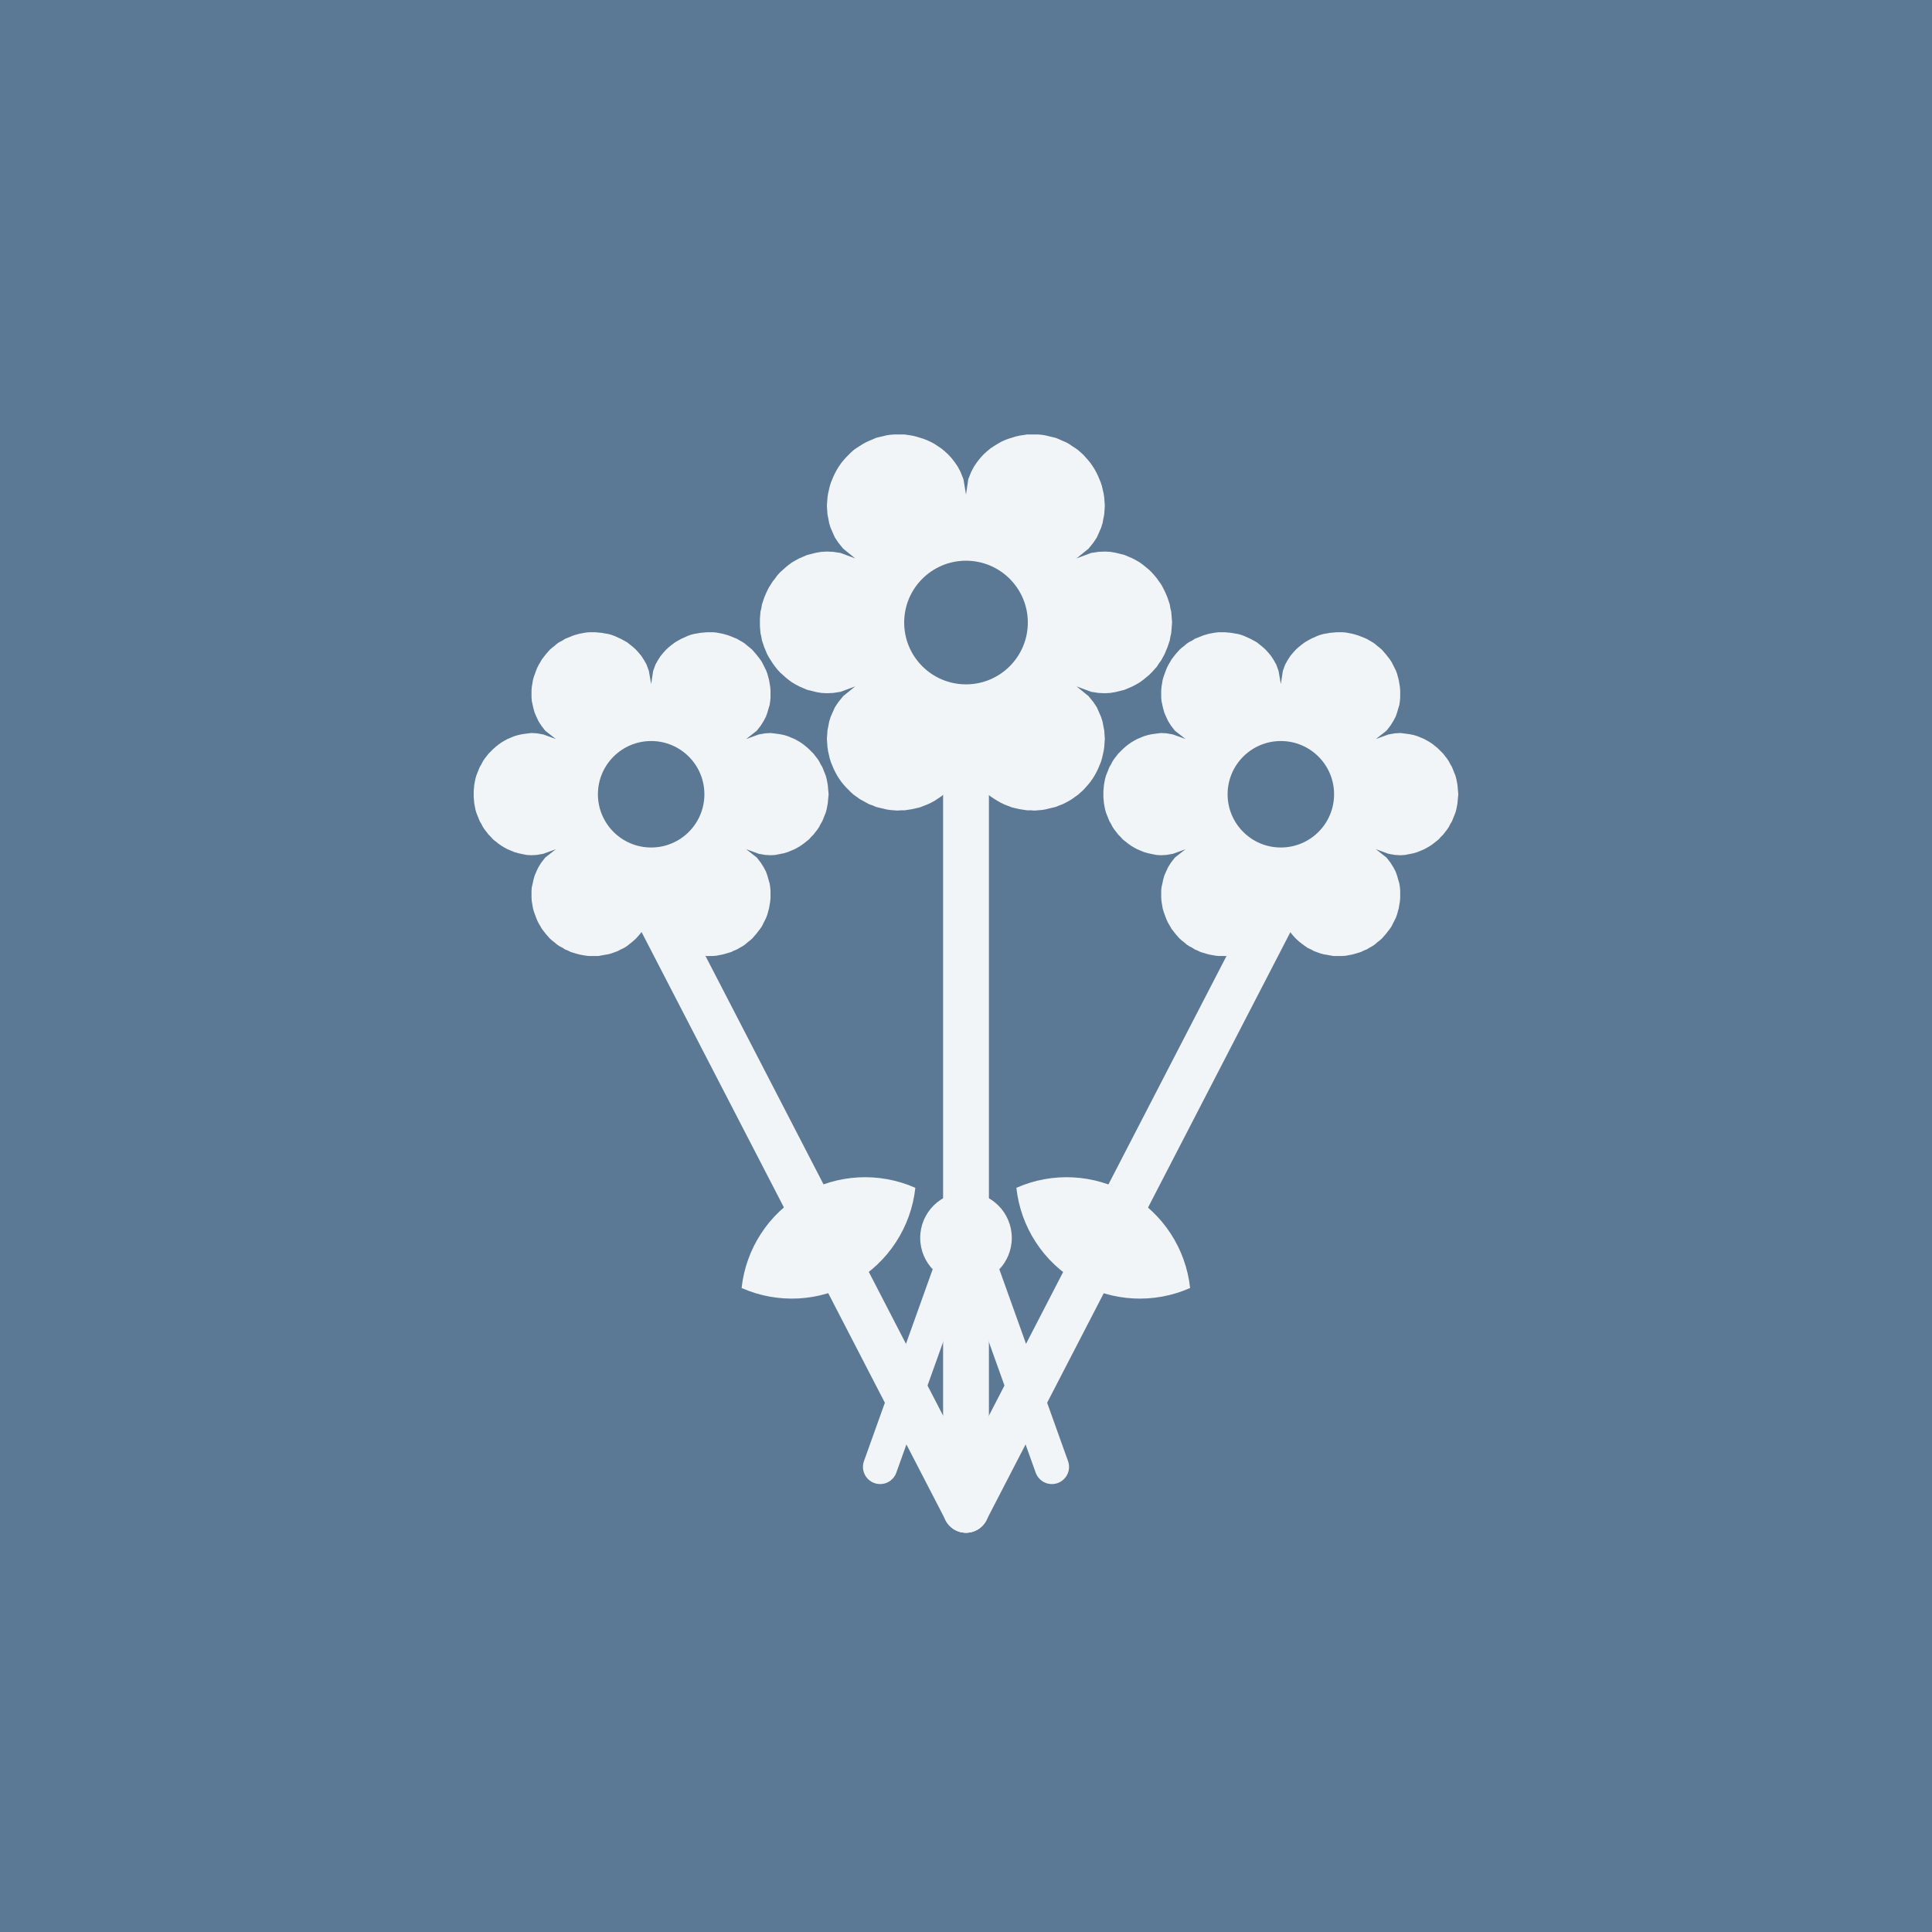
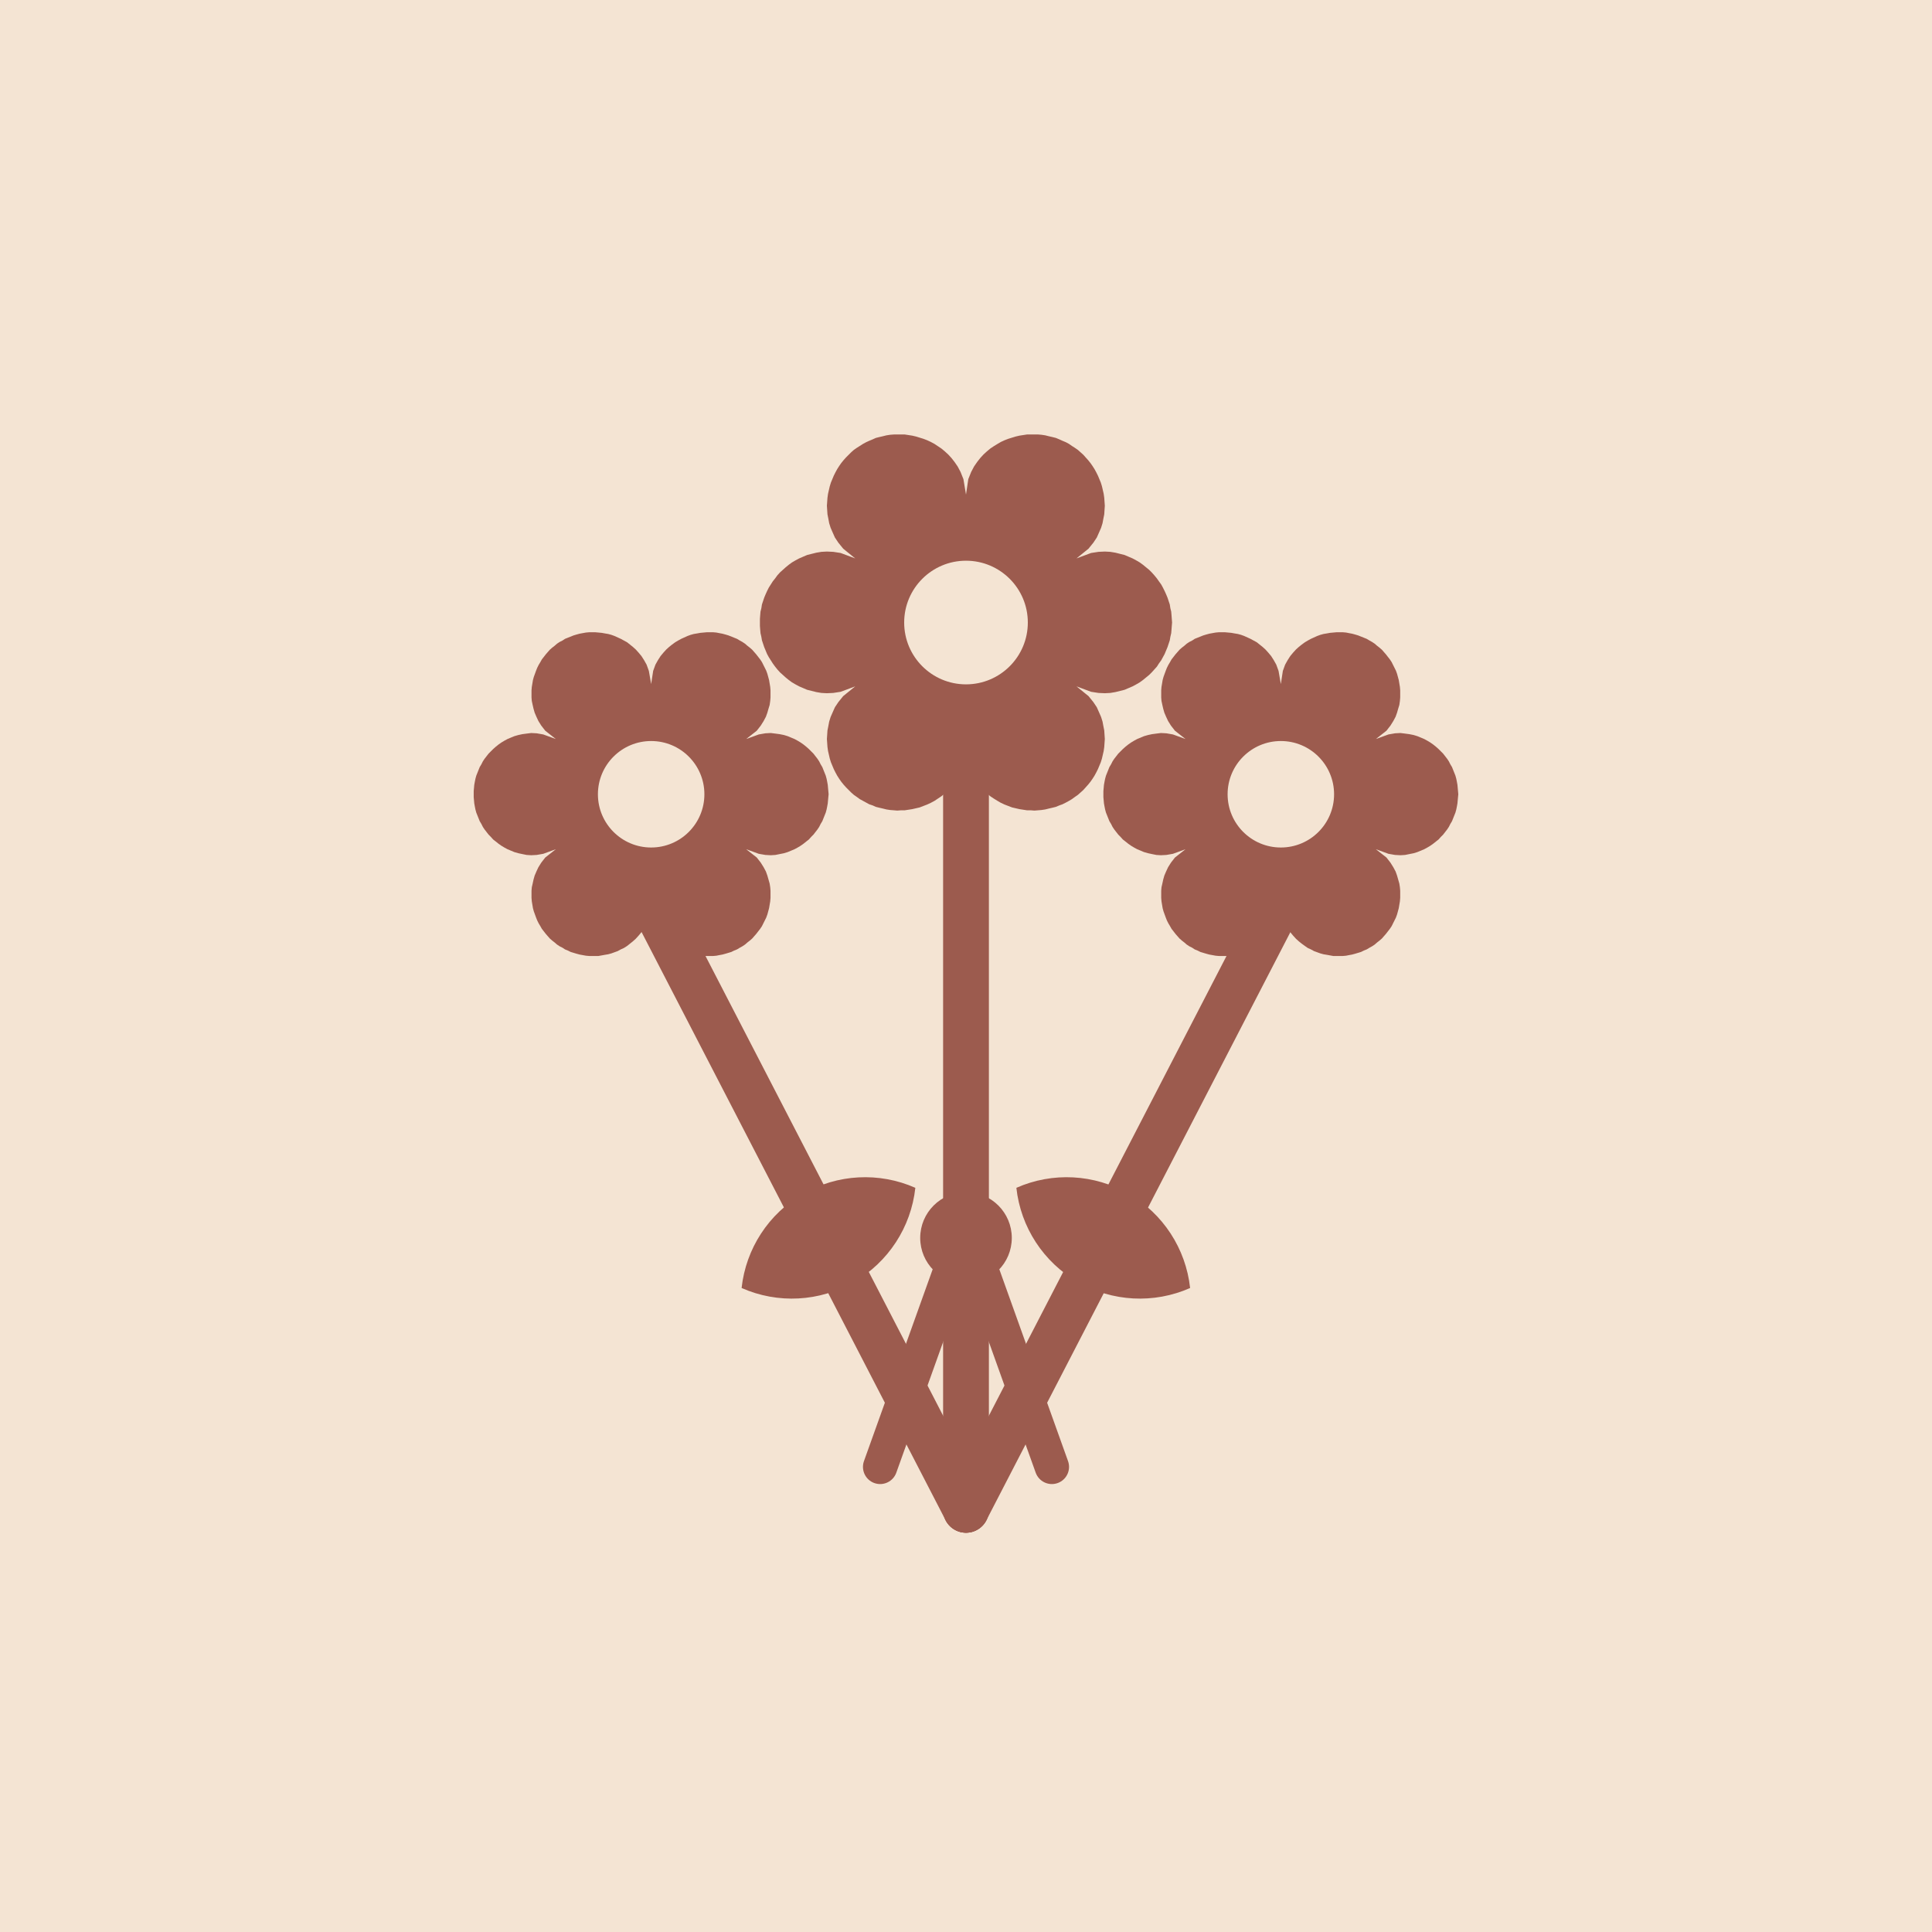
<svg xmlns="http://www.w3.org/2000/svg" viewBox="0 420 1080 1080">
-   <rect width="1080" height="1920" fill="#5B7895" />
+   <rect width="1080" height="1920" fill="#F4E4D3" />
  <g transform="translate(540,960) scale(1.6) translate(-540,-960)">
-     <path d="M430,937.2 L540,1150" fill="none" stroke="#F2F5F8" stroke-width="16" stroke-linecap="round" stroke-linejoin="round" />
-     <path d="M492.0,900.0 L491.9,901.0 L491.8,902.1 L491.7,903.2 L491.5,904.3 L491.3,905.3 L491.0,906.4 L490.6,907.4 L490.2,908.4 L489.8,909.4 L489.2,910.4 L488.7,911.4 L488.1,912.3 L487.4,913.2 L486.7,914.1 L485.9,914.9 L485.1,915.8 L484.2,916.5 L483.2,917.3 L482.2,918.0 L481.2,918.6 L480.1,919.2 L478.9,919.7 L477.7,920.2 L476.4,920.6 L474.9,920.9 L473.4,921.2 L471.8,921.3 L469.9,921.2 L467.6,920.8 L463.2,919.2 L466.9,922.1 L468.3,923.9 L469.3,925.5 L470.1,927.0 L470.6,928.4 L471.0,929.8 L471.4,931.2 L471.6,932.5 L471.7,933.7 L471.7,935.0 L471.7,936.2 L471.6,937.4 L471.4,938.6 L471.2,939.8 L470.9,940.9 L470.6,942.0 L470.2,943.1 L469.7,944.1 L469.2,945.1 L468.7,946.1 L468.1,947.0 L467.4,947.9 L466.7,948.8 L466.0,949.6 L465.3,950.4 L464.5,951.1 L463.6,951.8 L462.8,952.5 L461.9,953.1 L461.0,953.6 L460.0,954.2 L459.0,954.6 L458.0,955.1 L457.0,955.4 L456.0,955.7 L454.9,956.0 L453.8,956.2 L452.8,956.4 L451.7,956.5 L450.5,956.5 L449.4,956.5 L448.3,956.5 L447.2,956.3 L446.1,956.1 L444.9,955.9 L443.8,955.6 L442.7,955.2 L441.6,954.8 L440.5,954.2 L439.4,953.7 L438.4,953.0 L437.3,952.2 L436.3,951.4 L435.3,950.5 L434.3,949.4 L433.3,948.2 L432.4,946.8 L431.5,945.2 L430.7,943.0 L430.0,938.4 L429.2,943.0 L428.4,945.2 L427.5,946.8 L426.6,948.2 L425.6,949.4 L424.6,950.5 L423.6,951.4 L422.6,952.2 L421.6,953.0 L420.5,953.7 L419.4,954.2 L418.3,954.8 L417.2,955.2 L416.1,955.6 L415.0,955.9 L413.8,956.1 L412.7,956.3 L411.6,956.5 L410.5,956.5 L409.4,956.5 L408.3,956.5 L407.2,956.4 L406.1,956.2 L405.0,956.0 L403.9,955.7 L402.9,955.4 L401.9,955.1 L400.9,954.6 L399.9,954.2 L399.0,953.6 L398.0,953.1 L397.1,952.5 L396.3,951.8 L395.4,951.1 L394.6,950.4 L393.9,949.6 L393.2,948.8 L392.5,947.9 L391.8,947.0 L391.3,946.1 L390.7,945.1 L390.2,944.1 L389.8,943.1 L389.4,942.0 L389.0,940.9 L388.7,939.8 L388.5,938.6 L388.3,937.4 L388.2,936.2 L388.2,935.0 L388.2,933.7 L388.3,932.5 L388.6,931.2 L388.9,929.8 L389.3,928.4 L389.9,927.0 L390.6,925.5 L391.6,923.9 L393.0,922.1 L396.7,919.2 L392.3,920.8 L390.0,921.2 L388.1,921.3 L386.5,921.2 L385.0,920.9 L383.6,920.6 L382.2,920.2 L381.0,919.7 L379.8,919.2 L378.7,918.6 L377.7,918.0 L376.7,917.3 L375.7,916.5 L374.8,915.8 L374.0,914.9 L373.2,914.1 L372.5,913.2 L371.8,912.3 L371.2,911.4 L370.7,910.4 L370.1,909.4 L369.7,908.4 L369.3,907.4 L368.9,906.4 L368.6,905.3 L368.4,904.3 L368.2,903.2 L368.1,902.1 L368.0,901.0 L368.0,900.0 L368.0,898.9 L368.1,897.8 L368.2,896.7 L368.4,895.6 L368.6,894.6 L368.9,893.5 L369.3,892.5 L369.7,891.5 L370.1,890.5 L370.7,889.5 L371.2,888.5 L371.8,887.6 L372.5,886.7 L373.2,885.8 L374.0,885.0 L374.8,884.2 L375.7,883.4 L376.7,882.6 L377.7,881.9 L378.7,881.3 L379.8,880.7 L381.0,880.2 L382.2,879.7 L383.6,879.3 L385.0,879.0 L386.5,878.8 L388.1,878.6 L390.0,878.7 L392.3,879.1 L396.7,880.7 L393.0,877.8 L391.6,876.0 L390.6,874.4 L389.9,872.9 L389.3,871.5 L388.9,870.1 L388.6,868.8 L388.3,867.4 L388.2,866.2 L388.2,864.9 L388.2,863.7 L388.3,862.5 L388.5,861.3 L388.7,860.1 L389.0,859.0 L389.4,857.9 L389.8,856.8 L390.2,855.8 L390.7,854.8 L391.3,853.8 L391.8,852.9 L392.5,852.0 L393.2,851.1 L393.9,850.3 L394.6,849.5 L395.4,848.8 L396.3,848.1 L397.1,847.4 L398.0,846.8 L399.0,846.3 L399.9,845.7 L400.9,845.3 L401.9,844.9 L402.9,844.5 L403.9,844.2 L405.0,843.9 L406.1,843.7 L407.2,843.5 L408.3,843.4 L409.4,843.4 L410.5,843.4 L411.6,843.5 L412.7,843.6 L413.8,843.8 L415.0,844.0 L416.1,844.3 L417.2,844.7 L418.3,845.2 L419.4,845.7 L420.5,846.3 L421.6,846.9 L422.6,847.7 L423.6,848.5 L424.6,849.4 L425.6,850.5 L426.6,851.7 L427.5,853.1 L428.4,854.7 L429.2,856.9 L430.0,861.5 L430.7,856.9 L431.5,854.7 L432.4,853.1 L433.3,851.7 L434.3,850.5 L435.3,849.4 L436.3,848.5 L437.3,847.7 L438.4,846.9 L439.4,846.3 L440.5,845.7 L441.6,845.2 L442.7,844.7 L443.8,844.3 L444.9,844.0 L446.1,843.8 L447.2,843.6 L448.3,843.5 L449.4,843.4 L450.5,843.4 L451.7,843.4 L452.8,843.5 L453.8,843.7 L454.9,843.9 L456.0,844.2 L457.0,844.5 L458.0,844.9 L459.0,845.3 L460.0,845.7 L461.0,846.3 L461.9,846.8 L462.8,847.4 L463.6,848.1 L464.5,848.8 L465.3,849.5 L466.0,850.3 L466.7,851.1 L467.4,852.0 L468.1,852.9 L468.7,853.8 L469.2,854.8 L469.7,855.8 L470.2,856.8 L470.6,857.9 L470.9,859.0 L471.2,860.1 L471.4,861.3 L471.6,862.5 L471.7,863.7 L471.7,864.9 L471.7,866.2 L471.6,867.4 L471.4,868.8 L471.0,870.1 L470.6,871.5 L470.1,872.9 L469.3,874.4 L468.3,876.0 L466.9,877.8 L463.2,880.7 L467.6,879.1 L469.9,878.7 L471.8,878.6 L473.4,878.8 L474.9,879.0 L476.4,879.3 L477.7,879.7 L478.9,880.2 L480.1,880.7 L481.2,881.3 L482.2,881.9 L483.2,882.6 L484.2,883.4 L485.1,884.2 L485.9,885.0 L486.7,885.8 L487.4,886.7 L488.1,887.6 L488.7,888.5 L489.2,889.5 L489.8,890.5 L490.2,891.5 L490.6,892.5 L491.0,893.5 L491.3,894.6 L491.5,895.6 L491.7,896.7 L491.8,897.8 L491.9,898.9 Z" fill="#F2F5F8" />
-     <path d="M411.4,900.0 A18.6,18.6 0 1,1 448.6,900.0 A18.6,18.6 0 1,1 411.4,900.0 Z" fill="#5B7895" />
-     <path d="M540,883.2 L540,1150" fill="none" stroke="#F2F5F8" stroke-width="16" stroke-linecap="round" stroke-linejoin="round" />
-     <path d="M612.0,840.0 L611.9,841.2 L611.8,842.5 L611.7,843.7 L611.4,845.0 L611.2,846.2 L610.8,847.4 L610.4,848.6 L609.9,849.8 L609.4,851.0 L608.8,852.1 L608.2,853.2 L607.4,854.3 L606.7,855.4 L605.8,856.4 L604.9,857.4 L604.0,858.3 L602.9,859.2 L601.8,860.1 L600.7,860.9 L599.5,861.6 L598.2,862.3 L596.8,862.9 L595.4,863.5 L593.8,863.9 L592.2,864.3 L590.4,864.6 L588.5,864.7 L586.3,864.6 L583.7,864.2 L578.6,862.3 L582.8,865.7 L584.5,867.8 L585.7,869.6 L586.5,871.4 L587.2,873.0 L587.7,874.6 L588.0,876.2 L588.3,877.7 L588.4,879.2 L588.5,880.7 L588.4,882.1 L588.3,883.5 L588.1,884.9 L587.8,886.2 L587.5,887.5 L587.1,888.8 L586.6,890.0 L586.1,891.2 L585.5,892.4 L584.9,893.5 L584.2,894.6 L583.5,895.6 L582.7,896.6 L581.8,897.6 L581.0,898.5 L580.0,899.4 L579.1,900.2 L578.1,900.9 L577.0,901.7 L576.0,902.3 L574.9,902.9 L573.7,903.5 L572.6,903.9 L571.4,904.4 L570.2,904.7 L568.9,905.0 L567.7,905.3 L566.4,905.5 L565.2,905.6 L563.9,905.7 L562.6,905.6 L561.3,905.6 L560.0,905.4 L558.7,905.2 L557.4,904.9 L556.1,904.6 L554.8,904.1 L553.5,903.6 L552.2,903.0 L551.0,902.3 L549.7,901.5 L548.5,900.7 L547.3,899.7 L546.1,898.6 L545.0,897.4 L543.9,896.0 L542.8,894.4 L541.8,892.5 L540.8,890.0 L540.0,884.6 L539.1,890.0 L538.1,892.5 L537.1,894.4 L536.0,896.0 L534.9,897.4 L533.8,898.6 L532.6,899.7 L531.4,900.7 L530.2,901.5 L529.0,902.3 L527.7,903.0 L526.4,903.6 L525.1,904.1 L523.8,904.6 L522.5,904.9 L521.2,905.2 L519.9,905.4 L518.6,905.6 L517.3,905.6 L516.0,905.7 L514.8,905.6 L513.5,905.5 L512.2,905.3 L511.0,905.0 L509.7,904.7 L508.5,904.4 L507.4,903.9 L506.2,903.5 L505.1,902.9 L504.0,902.3 L502.9,901.7 L501.8,900.9 L500.8,900.2 L499.9,899.4 L499.0,898.5 L498.1,897.6 L497.2,896.6 L496.4,895.6 L495.7,894.6 L495.0,893.5 L494.4,892.4 L493.8,891.2 L493.3,890.0 L492.8,888.8 L492.4,887.5 L492.1,886.2 L491.8,884.9 L491.6,883.5 L491.5,882.1 L491.4,880.7 L491.5,879.2 L491.6,877.7 L491.9,876.2 L492.2,874.6 L492.7,873.0 L493.4,871.4 L494.2,869.6 L495.4,867.8 L497.1,865.7 L501.3,862.3 L496.2,864.2 L493.6,864.6 L491.4,864.7 L489.5,864.6 L487.7,864.3 L486.1,863.9 L484.5,863.5 L483.1,862.9 L481.7,862.3 L480.4,861.6 L479.2,860.9 L478.1,860.1 L477.0,859.2 L476.0,858.3 L475.0,857.4 L474.1,856.4 L473.3,855.4 L472.5,854.3 L471.8,853.2 L471.1,852.1 L470.5,851.0 L470.0,849.8 L469.5,848.6 L469.1,847.4 L468.7,846.2 L468.5,845.0 L468.2,843.7 L468.1,842.5 L468.0,841.2 L468.0,840.0 L468.0,838.7 L468.1,837.4 L468.2,836.2 L468.5,835.0 L468.7,833.7 L469.1,832.5 L469.5,831.3 L470.0,830.1 L470.5,829.0 L471.1,827.8 L471.8,826.7 L472.5,825.6 L473.3,824.6 L474.1,823.5 L475.0,822.5 L476.0,821.6 L477.0,820.7 L478.1,819.8 L479.2,819.0 L480.4,818.3 L481.7,817.6 L483.1,817.0 L484.5,816.4 L486.1,816.0 L487.7,815.6 L489.5,815.3 L491.4,815.2 L493.6,815.3 L496.2,815.7 L501.3,817.6 L497.1,814.2 L495.4,812.1 L494.2,810.3 L493.4,808.5 L492.7,806.9 L492.2,805.3 L491.9,803.7 L491.6,802.2 L491.5,800.7 L491.4,799.2 L491.5,797.8 L491.6,796.4 L491.8,795.0 L492.1,793.7 L492.4,792.4 L492.8,791.1 L493.3,789.9 L493.8,788.7 L494.4,787.5 L495.0,786.4 L495.7,785.3 L496.4,784.3 L497.2,783.3 L498.1,782.3 L499.0,781.4 L499.9,780.5 L500.8,779.7 L501.8,779.0 L502.9,778.3 L504.0,777.6 L505.1,777.0 L506.2,776.5 L507.4,776.0 L508.5,775.5 L509.7,775.2 L511.0,774.9 L512.2,774.6 L513.5,774.4 L514.8,774.3 L516.0,774.3 L517.3,774.3 L518.6,774.3 L519.9,774.5 L521.2,774.7 L522.5,775.0 L523.8,775.4 L525.1,775.8 L526.4,776.3 L527.7,776.9 L529.0,777.6 L530.2,778.4 L531.4,779.2 L532.6,780.2 L533.8,781.3 L534.9,782.5 L536.0,783.9 L537.1,785.5 L538.1,787.4 L539.1,789.9 L540.0,795.3 L540.8,789.9 L541.8,787.4 L542.8,785.5 L543.9,783.9 L545.0,782.5 L546.1,781.3 L547.3,780.2 L548.5,779.2 L549.7,778.4 L551.0,777.6 L552.2,776.9 L553.5,776.3 L554.8,775.8 L556.1,775.4 L557.4,775.0 L558.7,774.7 L560.0,774.5 L561.3,774.3 L562.6,774.3 L563.9,774.3 L565.2,774.3 L566.4,774.4 L567.7,774.6 L568.9,774.9 L570.2,775.2 L571.4,775.5 L572.6,776.0 L573.7,776.5 L574.9,777.0 L576.0,777.6 L577.0,778.3 L578.1,779.0 L579.1,779.7 L580.0,780.5 L581.0,781.4 L581.8,782.3 L582.7,783.3 L583.5,784.3 L584.2,785.3 L584.9,786.4 L585.5,787.5 L586.1,788.7 L586.6,789.9 L587.1,791.1 L587.5,792.4 L587.8,793.7 L588.1,795.0 L588.3,796.4 L588.4,797.8 L588.5,799.2 L588.4,800.7 L588.3,802.2 L588.0,803.7 L587.7,805.3 L587.2,806.9 L586.5,808.5 L585.7,810.3 L584.5,812.1 L582.8,814.2 L578.6,817.6 L583.7,815.7 L586.3,815.3 L588.5,815.2 L590.4,815.3 L592.2,815.6 L593.8,816.0 L595.4,816.4 L596.8,817.0 L598.2,817.6 L599.5,818.3 L600.7,819.0 L601.8,819.8 L602.9,820.7 L604.0,821.6 L604.9,822.5 L605.8,823.5 L606.7,824.6 L607.4,825.6 L608.2,826.7 L608.8,827.8 L609.4,829.0 L609.9,830.1 L610.4,831.3 L610.8,832.5 L611.2,833.7 L611.4,835.0 L611.7,836.2 L611.8,837.4 L611.9,838.7 Z" fill="#F2F5F8" />
-     <path d="M518.4,840.0 A21.6,21.6 0 1,1 561.6,840.0 A21.6,21.6 0 1,1 518.4,840.0 Z" fill="#5B7895" />
-     <path d="M650,937.2 L540,1150" fill="none" stroke="#F2F5F8" stroke-width="16" stroke-linecap="round" stroke-linejoin="round" />
-     <path d="M712.0,900.0 L711.9,901.0 L711.8,902.1 L711.7,903.2 L711.5,904.3 L711.3,905.3 L711.0,906.4 L710.6,907.4 L710.2,908.4 L709.8,909.4 L709.2,910.4 L708.7,911.4 L708.1,912.3 L707.4,913.2 L706.7,914.1 L705.9,914.9 L705.1,915.8 L704.2,916.5 L703.2,917.3 L702.2,918.0 L701.2,918.6 L700.1,919.2 L698.9,919.7 L697.7,920.2 L696.4,920.6 L694.9,920.9 L693.4,921.2 L691.8,921.3 L689.9,921.2 L687.6,920.8 L683.2,919.2 L686.9,922.1 L688.3,923.9 L689.3,925.5 L690.1,927.0 L690.6,928.4 L691.0,929.8 L691.4,931.2 L691.6,932.5 L691.7,933.7 L691.7,935.0 L691.7,936.2 L691.6,937.4 L691.4,938.6 L691.2,939.8 L690.9,940.9 L690.6,942.0 L690.2,943.1 L689.7,944.1 L689.2,945.1 L688.7,946.1 L688.1,947.0 L687.4,947.9 L686.7,948.8 L686.0,949.6 L685.3,950.4 L684.5,951.1 L683.6,951.8 L682.8,952.5 L681.9,953.1 L681.0,953.6 L680.0,954.2 L679.0,954.6 L678.0,955.1 L677.0,955.4 L676.0,955.7 L674.9,956.0 L673.8,956.2 L672.8,956.4 L671.7,956.5 L670.5,956.5 L669.4,956.5 L668.3,956.5 L667.2,956.3 L666.1,956.1 L664.9,955.9 L663.8,955.6 L662.7,955.2 L661.6,954.8 L660.5,954.2 L659.4,953.7 L658.4,953.0 L657.3,952.2 L656.3,951.4 L655.3,950.5 L654.3,949.4 L653.3,948.2 L652.4,946.8 L651.5,945.2 L650.7,943.0 L650.0,938.4 L649.2,943.0 L648.4,945.2 L647.5,946.8 L646.6,948.2 L645.6,949.4 L644.6,950.5 L643.6,951.4 L642.6,952.2 L641.6,953.0 L640.5,953.7 L639.4,954.2 L638.3,954.8 L637.2,955.2 L636.1,955.6 L635.0,955.9 L633.8,956.1 L632.7,956.3 L631.6,956.5 L630.5,956.5 L629.4,956.5 L628.3,956.5 L627.2,956.4 L626.1,956.2 L625.0,956.0 L623.9,955.7 L622.9,955.4 L621.9,955.1 L620.9,954.6 L619.9,954.2 L619.0,953.6 L618.0,953.1 L617.1,952.5 L616.3,951.8 L615.4,951.1 L614.6,950.4 L613.9,949.6 L613.2,948.8 L612.5,947.9 L611.8,947.0 L611.3,946.1 L610.7,945.1 L610.2,944.1 L609.8,943.1 L609.4,942.0 L609.0,940.9 L608.7,939.8 L608.5,938.6 L608.3,937.4 L608.2,936.2 L608.2,935.0 L608.2,933.7 L608.3,932.5 L608.6,931.2 L608.9,929.8 L609.3,928.4 L609.9,927.0 L610.6,925.5 L611.6,923.9 L613.0,922.1 L616.7,919.2 L612.3,920.8 L610.0,921.2 L608.1,921.3 L606.5,921.2 L605.0,920.9 L603.6,920.6 L602.2,920.2 L601.0,919.7 L599.8,919.2 L598.7,918.6 L597.7,918.0 L596.7,917.3 L595.7,916.5 L594.8,915.8 L594.0,914.9 L593.2,914.1 L592.5,913.2 L591.8,912.3 L591.2,911.4 L590.7,910.4 L590.1,909.4 L589.7,908.4 L589.3,907.4 L588.9,906.4 L588.6,905.3 L588.4,904.3 L588.2,903.2 L588.1,902.1 L588.0,901.0 L588.0,900.0 L588.0,898.9 L588.1,897.8 L588.2,896.7 L588.4,895.6 L588.6,894.6 L588.9,893.5 L589.3,892.5 L589.7,891.5 L590.1,890.5 L590.7,889.5 L591.2,888.5 L591.8,887.6 L592.5,886.7 L593.2,885.8 L594.0,885.0 L594.8,884.2 L595.7,883.4 L596.7,882.6 L597.7,881.9 L598.7,881.3 L599.8,880.7 L601.0,880.2 L602.2,879.7 L603.6,879.3 L605.0,879.0 L606.5,878.8 L608.1,878.6 L610.0,878.7 L612.3,879.1 L616.7,880.7 L613.0,877.8 L611.6,876.0 L610.6,874.4 L609.9,872.9 L609.3,871.5 L608.9,870.1 L608.6,868.8 L608.3,867.4 L608.2,866.2 L608.2,864.9 L608.2,863.7 L608.3,862.5 L608.5,861.3 L608.7,860.1 L609.0,859.0 L609.4,857.9 L609.8,856.8 L610.2,855.8 L610.7,854.8 L611.3,853.8 L611.8,852.9 L612.5,852.0 L613.2,851.1 L613.9,850.3 L614.6,849.5 L615.4,848.8 L616.3,848.1 L617.1,847.4 L618.0,846.8 L619.0,846.3 L619.9,845.7 L620.9,845.3 L621.9,844.9 L622.9,844.5 L623.9,844.2 L625.0,843.9 L626.1,843.7 L627.2,843.5 L628.3,843.4 L629.4,843.4 L630.5,843.4 L631.6,843.5 L632.7,843.6 L633.8,843.8 L635.0,844.0 L636.1,844.3 L637.2,844.7 L638.3,845.2 L639.4,845.7 L640.5,846.3 L641.6,846.9 L642.6,847.7 L643.6,848.5 L644.6,849.4 L645.6,850.5 L646.6,851.7 L647.5,853.1 L648.4,854.7 L649.2,856.9 L650.0,861.5 L650.7,856.9 L651.5,854.7 L652.4,853.1 L653.3,851.7 L654.3,850.5 L655.3,849.4 L656.3,848.5 L657.3,847.7 L658.4,846.9 L659.4,846.3 L660.5,845.7 L661.6,845.2 L662.7,844.7 L663.8,844.3 L664.9,844.0 L666.1,843.8 L667.2,843.6 L668.3,843.5 L669.4,843.4 L670.5,843.4 L671.7,843.4 L672.8,843.5 L673.8,843.7 L674.9,843.9 L676.0,844.2 L677.0,844.5 L678.0,844.9 L679.0,845.3 L680.0,845.7 L681.0,846.3 L681.9,846.8 L682.8,847.4 L683.6,848.1 L684.5,848.8 L685.3,849.5 L686.0,850.3 L686.7,851.1 L687.4,852.0 L688.1,852.9 L688.7,853.8 L689.2,854.8 L689.7,855.8 L690.2,856.8 L690.6,857.9 L690.9,859.0 L691.2,860.1 L691.4,861.3 L691.6,862.5 L691.7,863.7 L691.7,864.9 L691.7,866.2 L691.6,867.4 L691.4,868.8 L691.0,870.1 L690.6,871.5 L690.1,872.9 L689.3,874.4 L688.3,876.0 L686.9,877.8 L683.2,880.7 L687.6,879.1 L689.9,878.7 L691.8,878.6 L693.4,878.8 L694.9,879.0 L696.4,879.3 L697.7,879.7 L698.9,880.2 L700.1,880.7 L701.2,881.3 L702.2,881.9 L703.2,882.6 L704.2,883.4 L705.1,884.2 L705.9,885.0 L706.7,885.8 L707.4,886.7 L708.1,887.6 L708.7,888.5 L709.2,889.5 L709.8,890.5 L710.2,891.5 L710.6,892.5 L711.0,893.5 L711.3,894.6 L711.5,895.6 L711.7,896.7 L711.8,897.8 L711.9,898.9 Z" fill="#F2F5F8" />
-     <path d="M631.4,900.0 A18.6,18.6 0 1,1 668.6,900.0 A18.6,18.6 0 1,1 631.4,900.0 Z" fill="#5B7895" />
-     <path d="M461.6,1072.5 A43.4 43.4 0 0 1 522.3,1037.5 A43.4 43.4 0 0 1 461.6,1072.5 Z" fill="#F2F5F8" />
-     <path d="M557.6,1037.5 A43.4 43.4 0 0 1 618.3,1072.5 A43.4 43.4 0 0 1 557.6,1037.5 Z" fill="#F2F5F8" />
-     <path d="M524.0,1055.0 A16.0,16.0 0 1,1 556.0,1055.0 A16.0,16.0 0 1,1 524.0,1055.0 Z" fill="#F2F5F8" />
-     <path d="M534,1068 L510,1135 M546,1068 L570,1135" fill="none" stroke="#F2F5F8" stroke-width="12" stroke-linecap="round" stroke-linejoin="round" />
+     <path d="M430,937.2 L540,1150" fill="none" stroke="#9C5B4E" stroke-width="16" stroke-linecap="round" stroke-linejoin="round" />
+     <path d="M492.0,900.0 L491.9,901.0 L491.8,902.1 L491.7,903.2 L491.5,904.3 L491.3,905.3 L491.0,906.4 L490.6,907.4 L490.2,908.4 L489.8,909.4 L489.2,910.4 L488.7,911.4 L488.1,912.3 L487.4,913.2 L486.7,914.1 L485.9,914.9 L485.1,915.8 L484.2,916.5 L483.2,917.3 L482.2,918.0 L481.2,918.6 L480.1,919.2 L478.9,919.7 L477.7,920.2 L476.4,920.6 L474.9,920.9 L473.4,921.2 L471.8,921.3 L469.9,921.2 L467.6,920.8 L463.2,919.2 L466.9,922.1 L468.3,923.9 L469.3,925.5 L470.1,927.0 L470.6,928.4 L471.0,929.8 L471.4,931.2 L471.6,932.5 L471.7,933.7 L471.7,935.0 L471.7,936.2 L471.6,937.4 L471.4,938.6 L471.2,939.8 L470.9,940.9 L470.6,942.0 L470.2,943.1 L469.7,944.1 L469.2,945.1 L468.7,946.1 L468.1,947.0 L467.4,947.9 L466.7,948.8 L466.0,949.6 L465.3,950.4 L464.5,951.1 L463.6,951.8 L462.8,952.5 L461.9,953.1 L461.0,953.6 L460.0,954.2 L459.0,954.6 L458.0,955.1 L457.0,955.4 L456.0,955.7 L454.9,956.0 L453.8,956.2 L452.8,956.4 L451.7,956.5 L450.5,956.5 L449.4,956.5 L448.3,956.5 L447.2,956.3 L446.1,956.1 L444.9,955.9 L443.8,955.6 L442.7,955.2 L441.6,954.8 L440.5,954.2 L439.4,953.7 L438.4,953.0 L437.3,952.2 L436.3,951.4 L435.3,950.5 L434.3,949.4 L433.3,948.2 L432.4,946.8 L431.5,945.2 L430.7,943.0 L430.0,938.4 L429.2,943.0 L428.4,945.2 L427.5,946.8 L426.6,948.2 L425.6,949.4 L424.6,950.5 L423.6,951.4 L422.6,952.2 L421.6,953.0 L420.5,953.7 L419.4,954.2 L418.3,954.8 L417.2,955.2 L416.1,955.6 L415.0,955.9 L413.8,956.1 L412.7,956.3 L411.6,956.5 L410.5,956.5 L409.4,956.5 L408.3,956.5 L407.2,956.4 L406.1,956.2 L405.0,956.0 L403.9,955.7 L402.9,955.4 L401.9,955.1 L400.9,954.6 L399.9,954.2 L399.0,953.6 L398.0,953.1 L397.1,952.5 L396.3,951.8 L395.4,951.1 L394.6,950.4 L393.9,949.6 L393.2,948.8 L392.5,947.9 L391.8,947.0 L391.3,946.1 L390.7,945.1 L390.2,944.1 L389.8,943.1 L389.4,942.0 L389.0,940.9 L388.7,939.8 L388.5,938.6 L388.3,937.4 L388.2,936.2 L388.2,935.0 L388.2,933.7 L388.3,932.5 L388.6,931.2 L388.9,929.8 L389.3,928.4 L389.9,927.0 L390.6,925.5 L391.6,923.9 L393.0,922.1 L396.7,919.2 L392.3,920.8 L390.0,921.2 L388.1,921.3 L386.5,921.2 L385.0,920.9 L383.6,920.6 L382.2,920.2 L381.0,919.7 L379.8,919.2 L378.7,918.6 L377.7,918.0 L376.7,917.3 L375.7,916.5 L374.8,915.8 L374.0,914.9 L373.2,914.1 L372.5,913.2 L371.8,912.3 L371.2,911.4 L370.7,910.4 L370.1,909.4 L369.7,908.4 L369.3,907.4 L368.9,906.4 L368.6,905.3 L368.4,904.3 L368.2,903.2 L368.1,902.1 L368.0,901.0 L368.0,900.0 L368.0,898.9 L368.1,897.8 L368.2,896.7 L368.4,895.6 L368.6,894.6 L368.9,893.5 L369.3,892.5 L369.7,891.5 L370.1,890.5 L370.7,889.5 L371.2,888.5 L371.8,887.6 L372.5,886.7 L373.2,885.8 L374.0,885.0 L374.8,884.2 L375.7,883.4 L376.7,882.6 L377.7,881.9 L378.7,881.3 L379.8,880.7 L381.0,880.2 L382.2,879.7 L383.6,879.3 L385.0,879.0 L386.5,878.8 L388.1,878.6 L390.0,878.7 L392.3,879.1 L396.7,880.7 L393.0,877.8 L391.6,876.0 L390.6,874.4 L389.9,872.9 L389.3,871.5 L388.9,870.1 L388.6,868.8 L388.3,867.4 L388.2,866.2 L388.2,864.9 L388.2,863.7 L388.3,862.5 L388.5,861.3 L388.7,860.1 L389.0,859.0 L389.4,857.9 L389.8,856.8 L390.2,855.8 L390.7,854.8 L391.3,853.8 L391.8,852.9 L392.5,852.0 L393.2,851.1 L393.9,850.3 L394.6,849.5 L395.4,848.8 L396.3,848.1 L397.1,847.4 L398.0,846.8 L399.0,846.3 L399.9,845.7 L400.9,845.3 L401.9,844.9 L402.9,844.5 L403.9,844.2 L405.0,843.9 L406.1,843.7 L407.2,843.5 L408.3,843.4 L409.4,843.4 L410.5,843.4 L411.6,843.5 L412.7,843.6 L413.8,843.8 L415.0,844.0 L416.1,844.3 L417.2,844.7 L418.3,845.2 L419.4,845.7 L420.5,846.3 L421.6,846.9 L422.6,847.7 L423.6,848.5 L424.6,849.4 L425.6,850.5 L426.6,851.7 L427.5,853.1 L428.4,854.7 L429.2,856.9 L430.0,861.5 L430.7,856.9 L431.5,854.7 L432.4,853.1 L433.3,851.7 L434.3,850.5 L435.3,849.4 L436.3,848.5 L437.3,847.7 L438.4,846.9 L439.4,846.3 L440.5,845.7 L441.6,845.2 L442.7,844.7 L443.8,844.3 L444.9,844.0 L446.1,843.8 L447.2,843.6 L448.3,843.5 L449.4,843.4 L450.5,843.4 L451.7,843.4 L452.8,843.5 L453.8,843.7 L454.9,843.9 L456.0,844.2 L457.0,844.5 L458.0,844.9 L459.0,845.3 L460.0,845.7 L461.0,846.3 L461.9,846.8 L462.8,847.4 L463.6,848.1 L464.5,848.8 L465.3,849.5 L466.0,850.3 L466.7,851.1 L467.4,852.0 L468.1,852.9 L468.7,853.8 L469.2,854.8 L469.7,855.8 L470.2,856.8 L470.6,857.9 L470.9,859.0 L471.2,860.1 L471.4,861.3 L471.6,862.5 L471.7,863.7 L471.7,864.9 L471.7,866.2 L471.6,867.4 L471.4,868.8 L471.0,870.1 L470.6,871.5 L470.1,872.9 L469.3,874.4 L468.3,876.0 L466.9,877.8 L463.2,880.7 L467.6,879.1 L469.9,878.7 L471.8,878.6 L473.4,878.8 L474.9,879.0 L476.4,879.3 L477.7,879.7 L478.9,880.2 L480.1,880.7 L481.2,881.3 L482.2,881.9 L483.2,882.6 L484.2,883.4 L485.1,884.2 L485.9,885.0 L486.7,885.8 L487.4,886.7 L488.1,887.6 L488.7,888.5 L489.2,889.5 L489.8,890.5 L490.2,891.5 L490.6,892.5 L491.0,893.5 L491.3,894.6 L491.5,895.6 L491.7,896.7 L491.8,897.8 L491.9,898.9 Z" fill="#9C5B4E" />
+     <path d="M411.4,900.0 A18.6,18.6 0 1,1 448.6,900.0 A18.6,18.6 0 1,1 411.4,900.0 Z" fill="#F4E4D3" />
+     <path d="M540,883.2 L540,1150" fill="none" stroke="#9C5B4E" stroke-width="16" stroke-linecap="round" stroke-linejoin="round" />
+     <path d="M612.0,840.0 L611.9,841.2 L611.8,842.5 L611.7,843.7 L611.4,845.0 L611.2,846.2 L610.8,847.4 L610.4,848.6 L609.9,849.8 L609.4,851.0 L608.8,852.1 L608.2,853.2 L607.4,854.3 L606.7,855.4 L605.8,856.4 L604.9,857.4 L604.0,858.3 L602.9,859.2 L601.8,860.1 L600.7,860.9 L599.5,861.6 L598.2,862.3 L596.8,862.9 L595.4,863.5 L593.8,863.9 L592.2,864.3 L590.4,864.6 L588.5,864.7 L586.3,864.6 L583.7,864.2 L578.6,862.3 L582.8,865.7 L584.5,867.8 L585.7,869.6 L586.5,871.4 L587.2,873.0 L587.7,874.6 L588.0,876.2 L588.3,877.7 L588.4,879.2 L588.5,880.7 L588.4,882.1 L588.3,883.5 L588.1,884.9 L587.8,886.2 L587.5,887.5 L587.1,888.8 L586.6,890.0 L586.1,891.2 L585.5,892.4 L584.9,893.5 L584.2,894.6 L583.5,895.6 L582.7,896.6 L581.8,897.6 L581.0,898.5 L580.0,899.4 L579.1,900.2 L578.1,900.9 L577.0,901.7 L576.0,902.3 L574.9,902.9 L573.7,903.5 L572.6,903.9 L571.4,904.4 L570.2,904.7 L568.9,905.0 L567.7,905.3 L566.4,905.5 L565.2,905.6 L563.9,905.7 L562.6,905.6 L561.3,905.6 L560.0,905.4 L558.7,905.2 L557.4,904.9 L556.1,904.6 L554.8,904.1 L553.5,903.6 L552.2,903.0 L551.0,902.3 L549.7,901.5 L548.5,900.7 L547.3,899.7 L546.1,898.6 L545.0,897.4 L543.9,896.0 L542.8,894.4 L541.8,892.5 L540.8,890.0 L540.0,884.6 L539.1,890.0 L538.1,892.5 L537.1,894.4 L536.0,896.0 L534.9,897.4 L533.8,898.6 L532.6,899.7 L531.4,900.7 L530.2,901.5 L529.0,902.3 L527.7,903.0 L526.4,903.6 L525.1,904.1 L523.8,904.6 L522.5,904.9 L521.2,905.2 L519.9,905.4 L518.6,905.6 L517.3,905.6 L516.0,905.7 L514.8,905.6 L513.5,905.5 L512.2,905.3 L511.0,905.0 L509.7,904.7 L508.5,904.4 L507.4,903.9 L506.2,903.5 L505.1,902.9 L504.0,902.3 L502.9,901.7 L501.8,900.9 L500.8,900.2 L499.9,899.4 L499.0,898.5 L498.1,897.6 L497.2,896.6 L496.4,895.6 L495.7,894.6 L495.0,893.5 L494.4,892.4 L493.8,891.2 L493.3,890.0 L492.8,888.8 L492.4,887.5 L492.1,886.2 L491.8,884.9 L491.6,883.5 L491.5,882.1 L491.4,880.7 L491.5,879.2 L491.6,877.7 L491.9,876.2 L492.2,874.6 L492.7,873.0 L493.4,871.4 L494.2,869.6 L495.4,867.8 L497.1,865.7 L501.3,862.3 L496.2,864.2 L493.6,864.6 L491.4,864.7 L489.5,864.6 L487.7,864.3 L486.1,863.9 L484.5,863.5 L483.1,862.9 L481.7,862.3 L480.4,861.6 L479.2,860.9 L478.1,860.1 L477.0,859.2 L476.0,858.3 L475.0,857.4 L474.1,856.4 L473.3,855.4 L472.5,854.3 L471.8,853.2 L471.1,852.1 L470.5,851.0 L470.0,849.8 L469.5,848.6 L469.1,847.4 L468.7,846.2 L468.5,845.0 L468.2,843.7 L468.1,842.5 L468.0,841.2 L468.0,840.0 L468.0,838.7 L468.1,837.4 L468.2,836.2 L468.5,835.0 L468.7,833.7 L469.1,832.5 L469.5,831.3 L470.0,830.1 L470.5,829.0 L471.1,827.8 L471.8,826.7 L472.5,825.6 L473.3,824.6 L474.1,823.5 L475.0,822.5 L476.0,821.6 L477.0,820.7 L478.1,819.8 L479.2,819.0 L480.4,818.3 L481.7,817.6 L483.1,817.0 L484.5,816.4 L486.1,816.0 L487.7,815.6 L489.5,815.3 L491.4,815.2 L493.6,815.3 L496.2,815.7 L501.3,817.6 L497.1,814.2 L495.4,812.1 L494.2,810.3 L493.4,808.5 L492.7,806.9 L492.2,805.3 L491.9,803.7 L491.6,802.2 L491.5,800.7 L491.4,799.2 L491.5,797.8 L491.6,796.4 L491.8,795.0 L492.1,793.7 L492.4,792.4 L492.8,791.1 L493.3,789.9 L493.8,788.7 L494.4,787.5 L495.0,786.4 L495.7,785.3 L496.4,784.3 L497.2,783.3 L498.1,782.3 L499.0,781.4 L499.9,780.5 L500.8,779.7 L501.8,779.0 L502.9,778.3 L504.0,777.6 L505.1,777.0 L506.2,776.5 L507.4,776.0 L508.5,775.5 L509.7,775.2 L511.0,774.9 L512.2,774.6 L513.5,774.4 L514.8,774.3 L516.0,774.3 L517.3,774.3 L518.6,774.3 L519.9,774.5 L521.2,774.7 L522.5,775.0 L523.8,775.4 L525.1,775.8 L526.4,776.3 L527.7,776.9 L529.0,777.6 L530.2,778.4 L531.4,779.2 L532.6,780.2 L533.8,781.3 L534.9,782.5 L536.0,783.9 L537.1,785.5 L538.1,787.4 L539.1,789.9 L540.0,795.3 L540.8,789.9 L541.8,787.4 L542.8,785.5 L543.9,783.9 L545.0,782.5 L546.1,781.3 L547.3,780.2 L548.5,779.2 L549.7,778.4 L551.0,777.6 L552.2,776.9 L553.5,776.3 L554.8,775.8 L556.1,775.4 L557.4,775.0 L558.7,774.7 L560.0,774.5 L561.3,774.3 L562.6,774.3 L563.9,774.3 L565.2,774.3 L566.4,774.4 L567.7,774.6 L568.9,774.9 L570.2,775.2 L571.4,775.5 L572.6,776.0 L573.7,776.5 L574.9,777.0 L576.0,777.6 L577.0,778.3 L578.1,779.0 L579.1,779.7 L580.0,780.5 L581.0,781.4 L581.8,782.3 L582.7,783.3 L583.5,784.3 L584.2,785.3 L584.9,786.4 L585.5,787.5 L586.1,788.7 L586.6,789.9 L587.1,791.1 L587.5,792.4 L587.8,793.7 L588.1,795.0 L588.3,796.4 L588.4,797.8 L588.5,799.2 L588.4,800.7 L588.3,802.2 L588.0,803.7 L587.7,805.3 L587.2,806.9 L586.5,808.5 L585.7,810.3 L584.5,812.1 L582.8,814.2 L578.6,817.6 L583.7,815.7 L586.3,815.3 L588.5,815.2 L590.4,815.3 L592.2,815.6 L593.8,816.0 L595.4,816.4 L596.8,817.0 L598.2,817.6 L599.5,818.3 L600.7,819.0 L601.8,819.8 L602.9,820.7 L604.0,821.6 L604.9,822.5 L605.8,823.5 L606.7,824.6 L607.4,825.6 L608.2,826.7 L608.8,827.8 L609.4,829.0 L609.9,830.1 L610.4,831.3 L610.8,832.5 L611.2,833.7 L611.4,835.0 L611.7,836.2 L611.8,837.4 L611.9,838.7 Z" fill="#9C5B4E" />
+     <path d="M518.4,840.0 A21.6,21.6 0 1,1 561.6,840.0 A21.6,21.6 0 1,1 518.4,840.0 Z" fill="#F4E4D3" />
+     <path d="M650,937.2 L540,1150" fill="none" stroke="#9C5B4E" stroke-width="16" stroke-linecap="round" stroke-linejoin="round" />
+     <path d="M712.0,900.0 L711.9,901.0 L711.8,902.1 L711.7,903.2 L711.5,904.3 L711.3,905.3 L711.0,906.4 L710.6,907.4 L710.2,908.4 L709.8,909.4 L709.2,910.4 L708.7,911.4 L708.1,912.3 L707.4,913.2 L706.7,914.1 L705.9,914.9 L705.1,915.8 L704.2,916.5 L703.2,917.3 L702.2,918.0 L701.2,918.6 L700.1,919.2 L698.9,919.7 L697.7,920.2 L696.4,920.6 L694.9,920.9 L693.4,921.2 L691.8,921.3 L689.9,921.2 L687.6,920.8 L683.2,919.2 L686.9,922.1 L688.3,923.9 L689.3,925.5 L690.1,927.0 L690.6,928.4 L691.0,929.8 L691.4,931.2 L691.6,932.5 L691.7,933.7 L691.7,935.0 L691.7,936.2 L691.6,937.4 L691.4,938.6 L691.2,939.8 L690.9,940.9 L690.6,942.0 L690.2,943.1 L689.7,944.1 L689.2,945.1 L688.7,946.1 L688.1,947.0 L687.4,947.9 L686.7,948.8 L686.0,949.6 L685.3,950.4 L684.5,951.1 L683.6,951.8 L682.8,952.5 L681.9,953.1 L681.0,953.6 L680.0,954.2 L679.0,954.6 L678.0,955.1 L677.0,955.4 L676.0,955.7 L674.9,956.0 L673.8,956.2 L672.8,956.4 L671.7,956.5 L670.5,956.5 L669.4,956.5 L668.3,956.5 L667.2,956.3 L666.1,956.1 L664.9,955.9 L663.8,955.6 L662.7,955.2 L661.6,954.8 L660.5,954.2 L659.4,953.7 L658.4,953.0 L657.3,952.2 L656.3,951.4 L655.3,950.5 L654.3,949.4 L653.3,948.2 L652.4,946.8 L651.5,945.2 L650.7,943.0 L650.0,938.4 L649.2,943.0 L648.4,945.2 L647.5,946.8 L646.6,948.2 L645.6,949.4 L644.6,950.5 L643.6,951.4 L642.6,952.2 L641.6,953.0 L640.5,953.7 L639.4,954.2 L638.3,954.8 L637.2,955.2 L636.1,955.6 L635.0,955.9 L633.8,956.1 L632.7,956.3 L631.6,956.5 L630.5,956.5 L629.4,956.5 L628.3,956.5 L627.2,956.4 L626.1,956.2 L625.0,956.0 L623.9,955.7 L622.9,955.4 L621.9,955.1 L620.9,954.6 L619.9,954.2 L619.0,953.6 L618.0,953.1 L617.1,952.5 L616.3,951.8 L615.4,951.1 L614.6,950.4 L613.9,949.6 L613.2,948.8 L612.5,947.9 L611.8,947.0 L611.3,946.1 L610.7,945.1 L610.2,944.1 L609.8,943.1 L609.4,942.0 L609.0,940.9 L608.7,939.8 L608.5,938.6 L608.3,937.4 L608.2,936.2 L608.2,935.0 L608.2,933.7 L608.3,932.5 L608.6,931.2 L608.9,929.8 L609.3,928.4 L609.9,927.0 L610.6,925.5 L611.6,923.9 L613.0,922.1 L616.7,919.2 L612.3,920.8 L610.0,921.2 L608.1,921.3 L606.5,921.2 L605.0,920.9 L603.6,920.6 L602.2,920.2 L601.0,919.7 L599.8,919.2 L598.7,918.6 L597.7,918.0 L596.7,917.3 L595.7,916.5 L594.8,915.8 L594.0,914.9 L593.2,914.1 L592.5,913.2 L591.8,912.3 L591.2,911.4 L590.7,910.4 L590.1,909.4 L589.7,908.4 L589.3,907.4 L588.9,906.4 L588.6,905.3 L588.4,904.3 L588.2,903.2 L588.1,902.1 L588.0,901.0 L588.0,900.0 L588.0,898.9 L588.1,897.8 L588.2,896.7 L588.4,895.6 L588.6,894.6 L588.9,893.5 L589.3,892.5 L589.7,891.5 L590.1,890.5 L590.7,889.5 L591.2,888.5 L591.8,887.6 L592.5,886.7 L593.2,885.8 L594.0,885.0 L594.8,884.2 L595.7,883.4 L596.7,882.6 L597.7,881.9 L598.7,881.3 L599.8,880.7 L601.0,880.2 L602.2,879.7 L603.6,879.3 L605.0,879.0 L606.5,878.8 L608.1,878.6 L610.0,878.7 L612.3,879.1 L616.7,880.7 L613.0,877.8 L611.6,876.0 L610.6,874.4 L609.9,872.9 L609.3,871.5 L608.9,870.1 L608.6,868.8 L608.3,867.4 L608.2,866.2 L608.2,864.9 L608.2,863.7 L608.3,862.5 L608.5,861.3 L608.7,860.1 L609.0,859.0 L609.4,857.9 L609.8,856.8 L610.2,855.8 L610.7,854.8 L611.3,853.8 L611.8,852.9 L612.5,852.0 L613.2,851.1 L613.9,850.3 L614.6,849.5 L615.4,848.8 L616.3,848.1 L617.1,847.4 L618.0,846.8 L619.0,846.3 L619.9,845.7 L620.9,845.3 L621.9,844.9 L622.9,844.5 L623.9,844.2 L625.0,843.9 L626.1,843.7 L627.2,843.5 L628.3,843.4 L629.4,843.4 L630.5,843.4 L631.6,843.5 L632.7,843.6 L633.8,843.8 L635.0,844.0 L636.1,844.3 L637.2,844.7 L638.3,845.2 L639.4,845.7 L640.5,846.3 L641.6,846.9 L642.6,847.7 L643.6,848.5 L644.6,849.4 L645.6,850.5 L646.6,851.7 L647.5,853.1 L648.4,854.7 L649.2,856.9 L650.0,861.5 L650.7,856.9 L651.5,854.7 L652.4,853.1 L653.3,851.7 L654.3,850.5 L655.3,849.4 L656.3,848.5 L657.3,847.7 L658.4,846.9 L659.4,846.3 L660.5,845.7 L661.6,845.2 L662.7,844.7 L663.8,844.3 L664.9,844.0 L666.1,843.8 L667.2,843.6 L668.3,843.5 L669.4,843.4 L670.5,843.4 L671.7,843.4 L672.8,843.5 L673.8,843.7 L674.9,843.9 L676.0,844.2 L677.0,844.5 L678.0,844.9 L679.0,845.3 L680.0,845.7 L681.0,846.3 L681.9,846.8 L682.8,847.4 L683.6,848.1 L684.5,848.8 L685.3,849.5 L686.0,850.3 L686.7,851.1 L687.4,852.0 L688.1,852.9 L688.7,853.8 L689.2,854.8 L689.7,855.8 L690.2,856.8 L690.6,857.9 L690.9,859.0 L691.2,860.1 L691.4,861.3 L691.6,862.5 L691.7,863.7 L691.7,864.9 L691.7,866.2 L691.6,867.4 L691.4,868.8 L691.0,870.1 L690.6,871.5 L690.1,872.9 L689.3,874.4 L688.3,876.0 L686.9,877.8 L683.2,880.7 L687.6,879.1 L689.9,878.7 L691.8,878.6 L693.4,878.8 L694.9,879.0 L696.4,879.3 L697.7,879.7 L698.9,880.2 L700.1,880.7 L701.2,881.3 L702.2,881.9 L703.2,882.6 L704.2,883.4 L705.1,884.2 L705.9,885.0 L706.7,885.8 L707.4,886.7 L708.1,887.6 L708.7,888.5 L709.2,889.5 L709.8,890.5 L710.2,891.5 L710.6,892.5 L711.0,893.5 L711.3,894.6 L711.5,895.6 L711.7,896.7 L711.8,897.8 L711.9,898.9 Z" fill="#9C5B4E" />
+     <path d="M631.4,900.0 A18.6,18.6 0 1,1 668.6,900.0 A18.6,18.6 0 1,1 631.4,900.0 Z" fill="#F4E4D3" />
+     <path d="M461.6,1072.5 A43.4 43.4 0 0 1 522.3,1037.5 A43.4 43.4 0 0 1 461.6,1072.5 Z" fill="#9C5B4E" />
+     <path d="M557.6,1037.5 A43.4 43.4 0 0 1 618.3,1072.5 A43.4 43.4 0 0 1 557.6,1037.5 Z" fill="#9C5B4E" />
+     <path d="M524.0,1055.0 A16.0,16.0 0 1,1 556.0,1055.0 A16.0,16.0 0 1,1 524.0,1055.0 Z" fill="#9C5B4E" />
+     <path d="M534,1068 L510,1135 M546,1068 L570,1135" fill="none" stroke="#9C5B4E" stroke-width="12" stroke-linecap="round" stroke-linejoin="round" />
  </g>
</svg>
